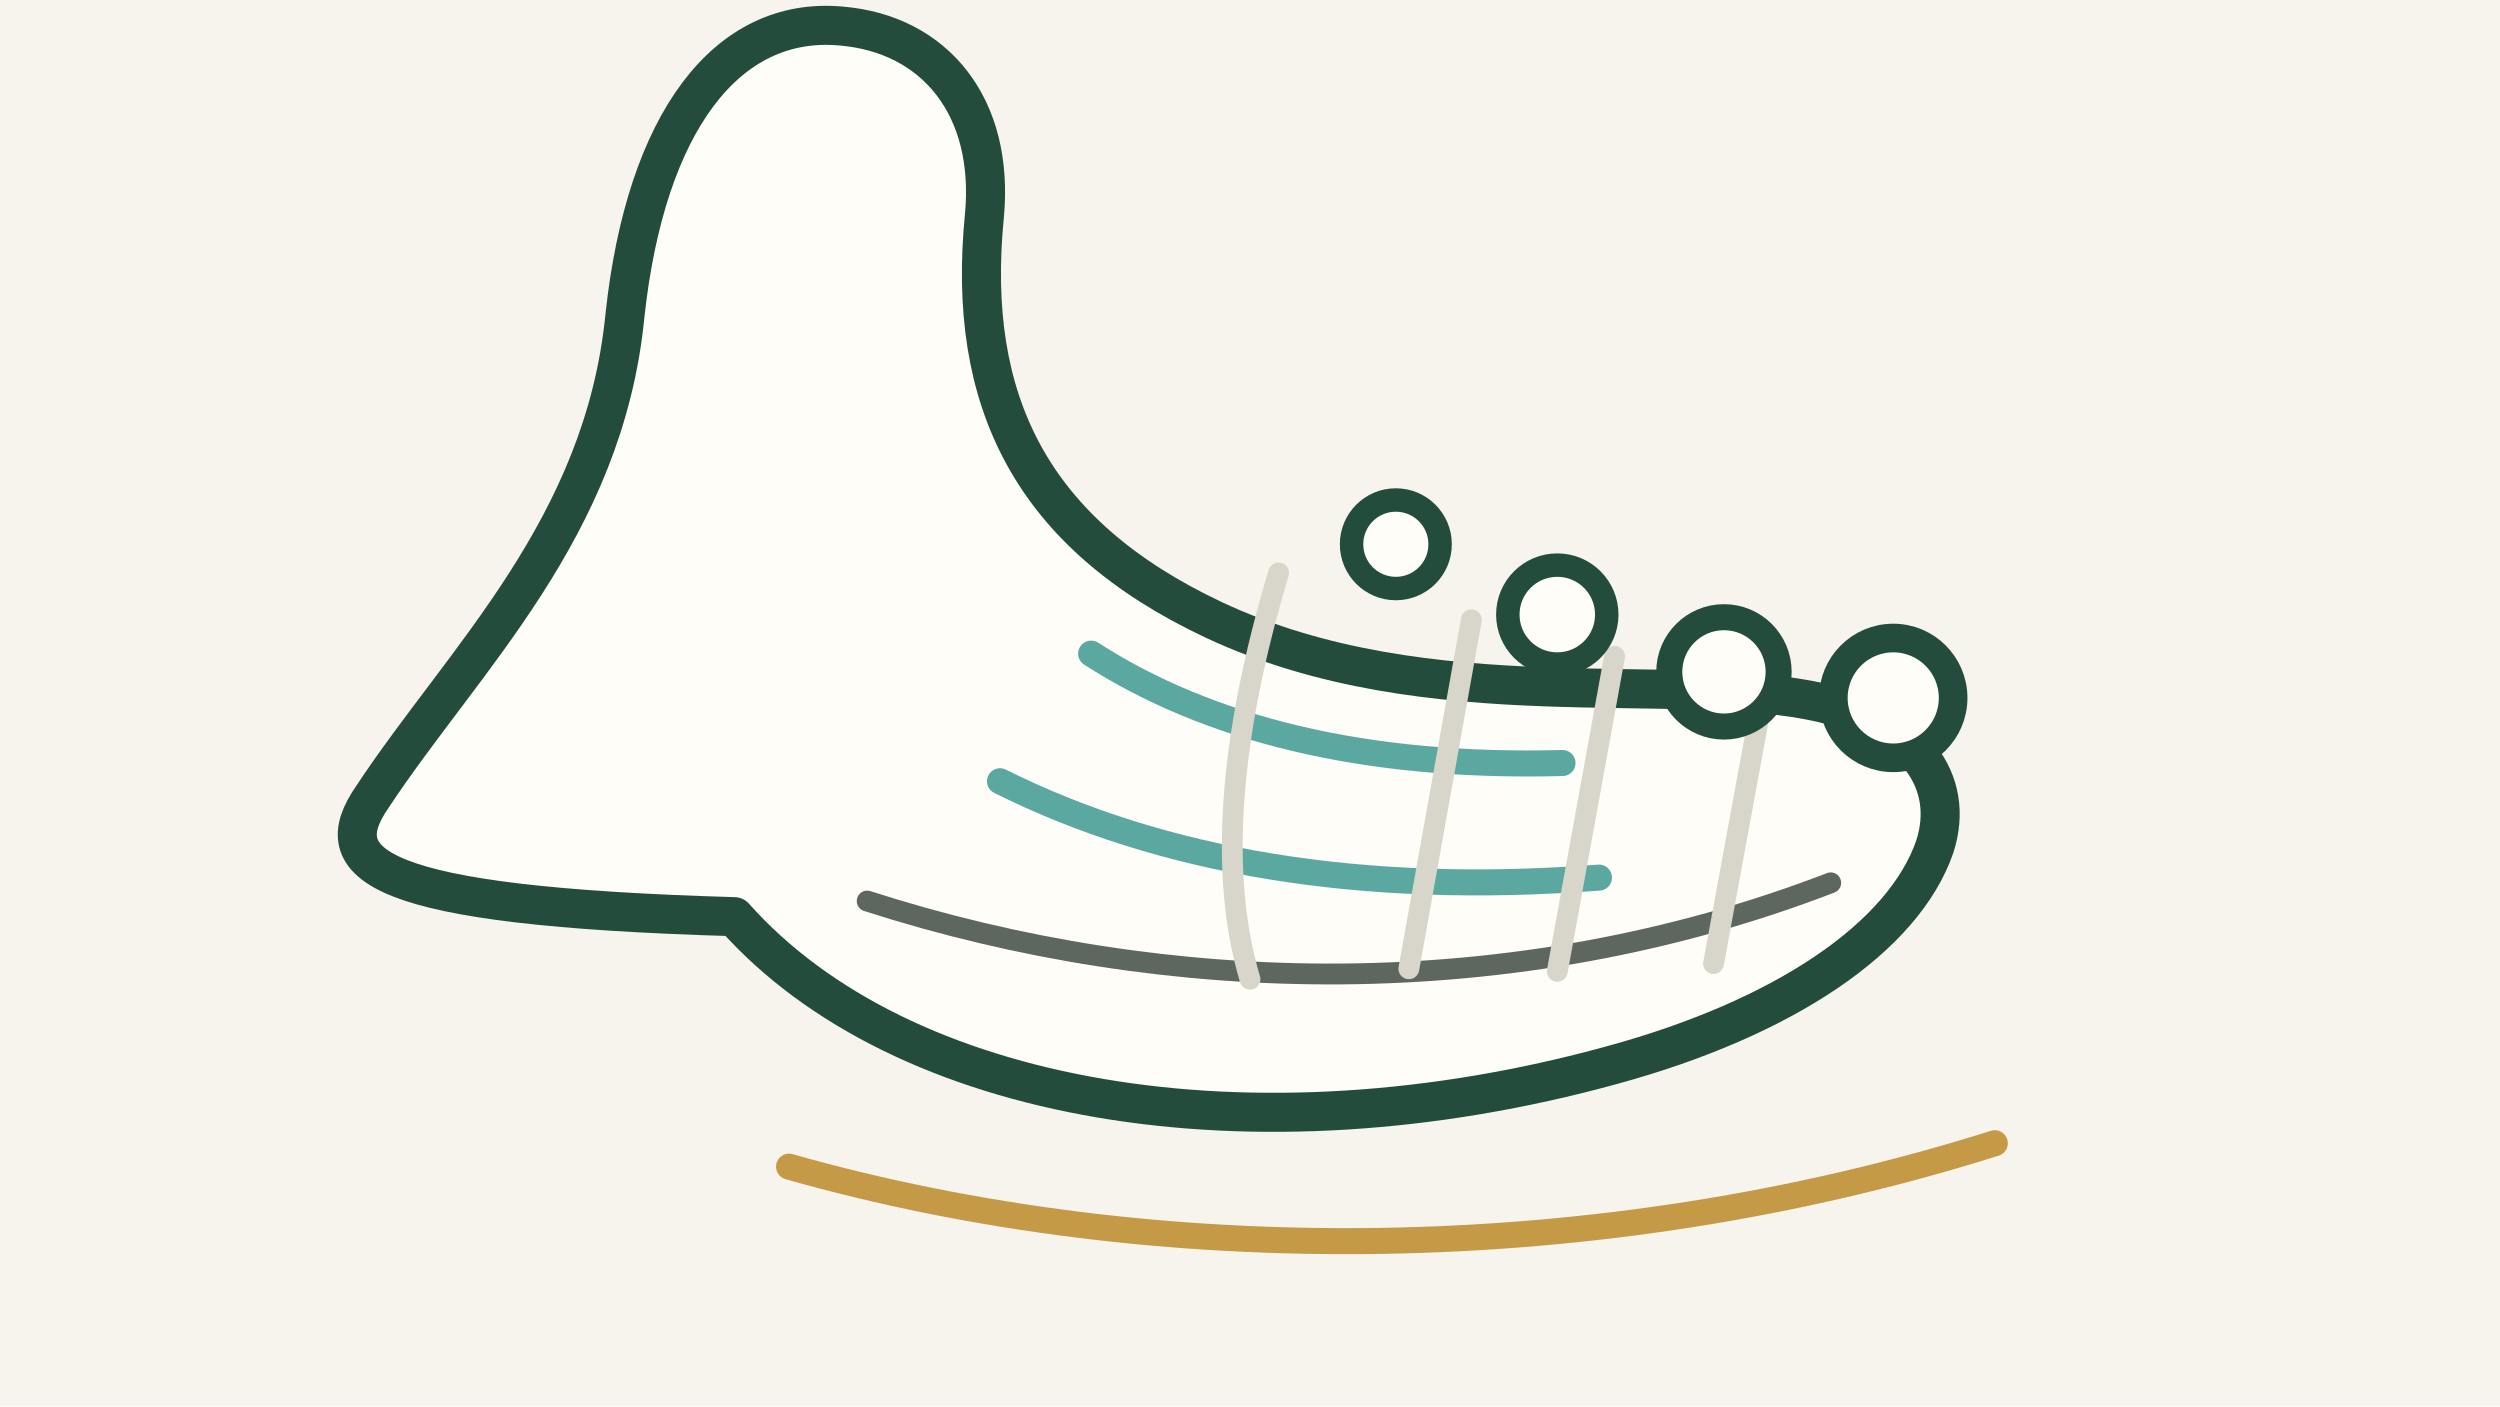
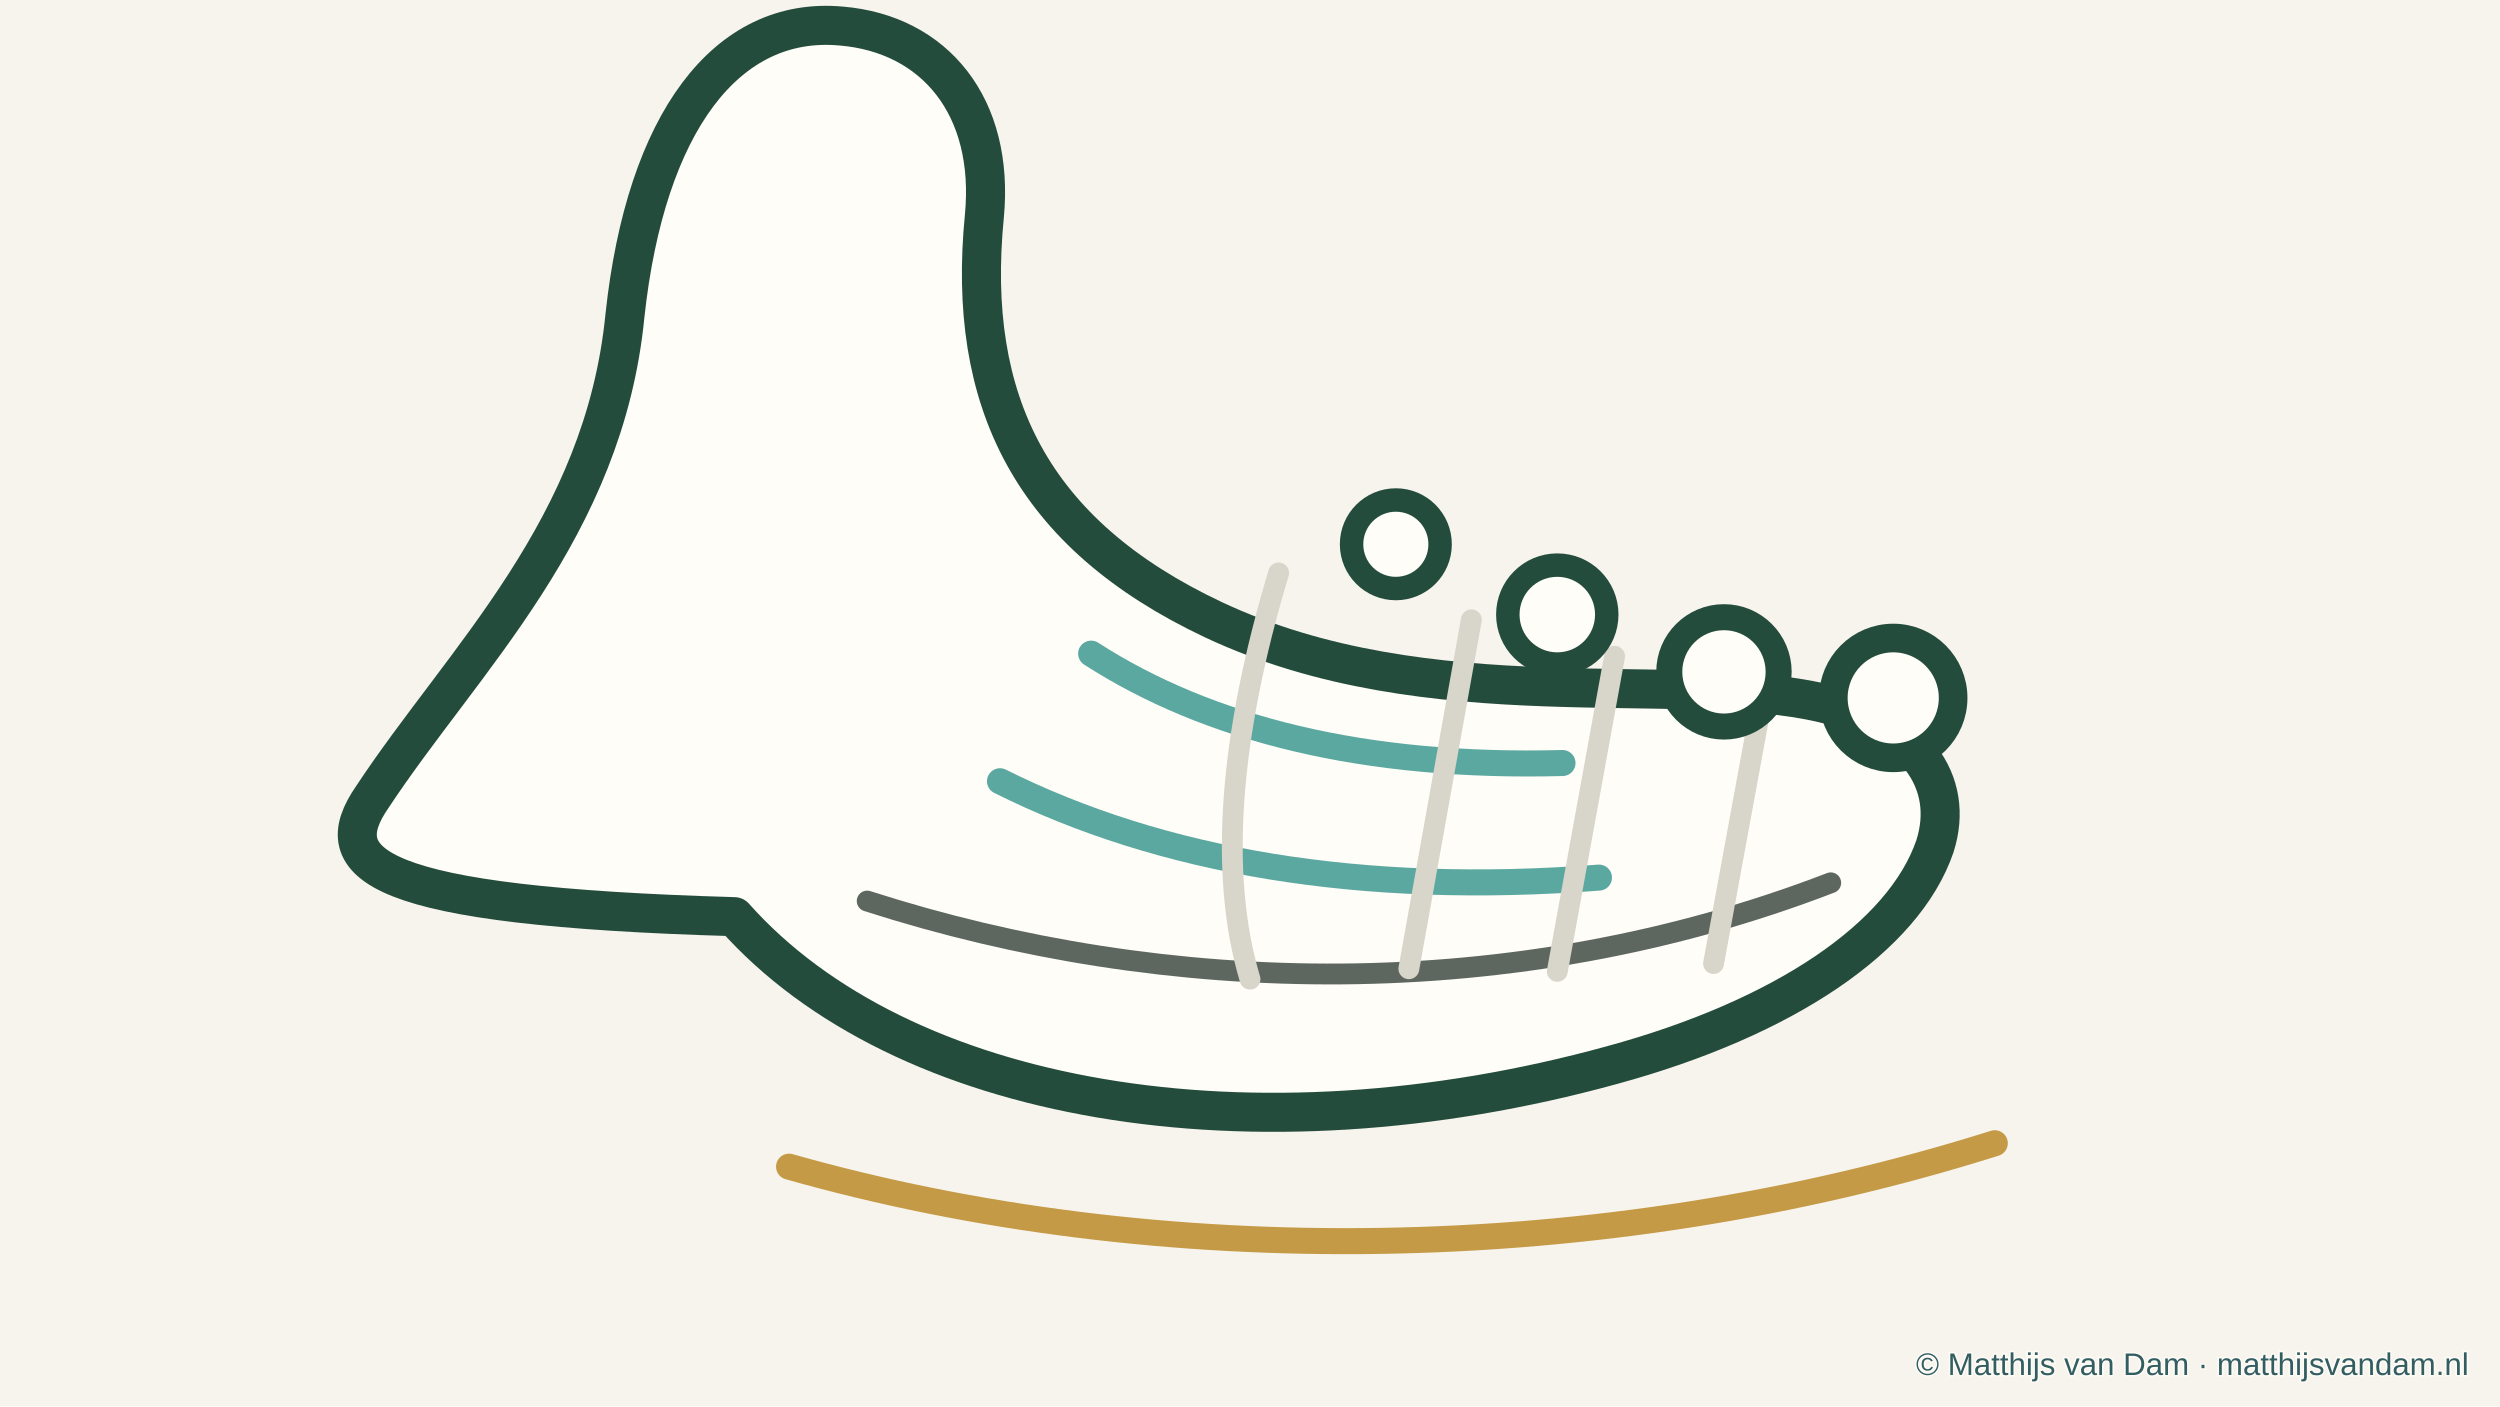
<svg xmlns="http://www.w3.org/2000/svg" viewBox="0 0 960 540" role="img" aria-labelledby="title">
  <rect width="960" height="540" fill="#fffdf8" />
  <path d="M0 0h960v540H0z" fill="#f7f4ed" />
  <g fill="none" stroke-linecap="round" stroke-linejoin="round">
    <path d="M282 352c64 72 199 95 337 57 66-18 112-49 124-84 8-25-8-47-43-55-55-13-151 7-234-32-70-33-95-84-88-155 4-42-19-70-55-73-44-4-75 37-83 111-8 82-62 132-97 185-18 26 0 42 139 46Z" fill="#fffdf8" stroke="#244c3d" stroke-width="15" />
    <path d="M333 346c115 37 248 40 370-7" stroke="#5d675f" stroke-width="8" />
    <path d="M384 300c62 31 139 44 230 37M419 251c45 29 105 44 181 42" stroke="#5ba8a0" stroke-width="10" />
    <path d="M565 238l-24 134M620 252l-22 121M676 272l-18 98" stroke="#d8d5ca" stroke-width="8" />
    <path d="M491 220c-19 63-23 116-11 156" stroke="#d8d5ca" stroke-width="8" />
    <circle cx="727" cy="268" r="23" fill="#fffdf8" stroke="#244c3d" stroke-width="11" />
    <circle cx="662" cy="258" r="21" fill="#fffdf8" stroke="#244c3d" stroke-width="10" />
    <circle cx="598" cy="236" r="19" fill="#fffdf8" stroke="#244c3d" stroke-width="9" />
    <circle cx="536" cy="209" r="17" fill="#fffdf8" stroke="#244c3d" stroke-width="9" />
    <path d="M303 448c141 40 311 39 463-9" stroke="#c49a46" stroke-width="10" />
  </g>
+   <g id="mvd-copyright-v2" aria-hidden="true" pointer-events="none">
+     <text x="948.00" y="528.00" text-anchor="end" font-family="Arial, Helvetica, sans-serif" font-size="12.00" fill="#12454a" fill-opacity="0.86" stroke="#fffdf8" stroke-opacity="0.86" stroke-width="1.20" paint-order="stroke">© Matthijs van Dam · matthijsvandam.nl</text>
+   </g>
</svg>
